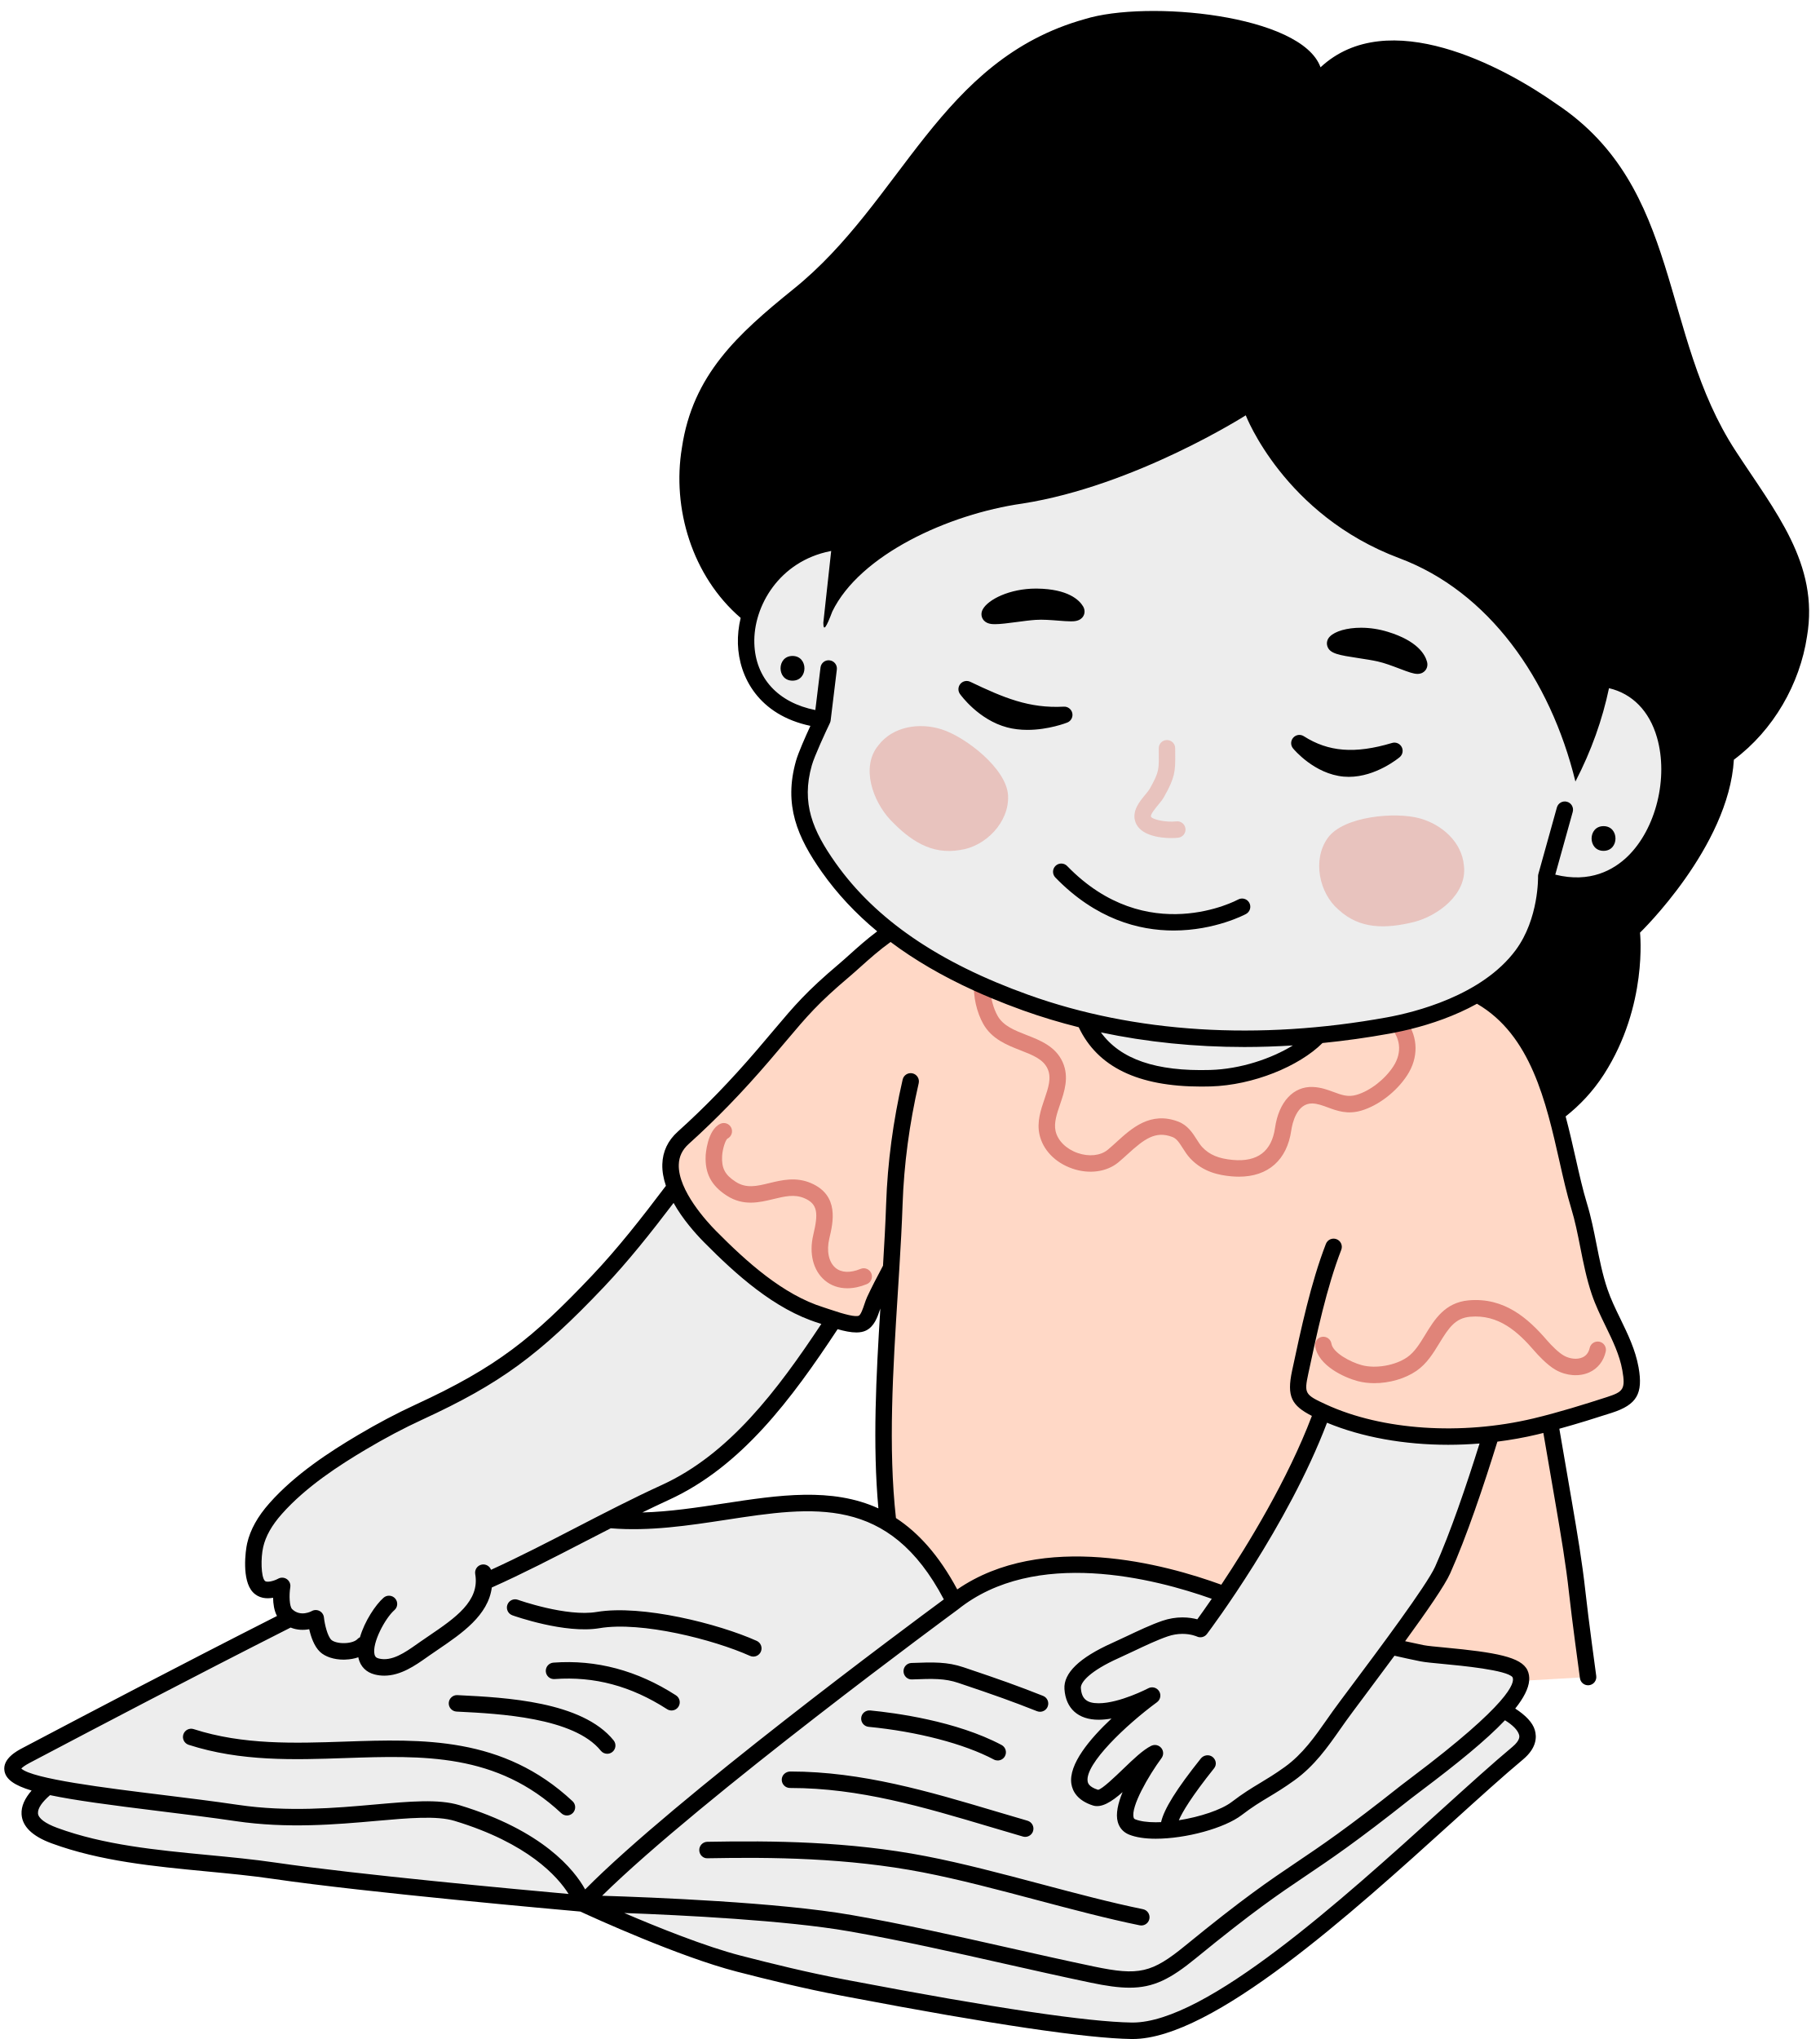
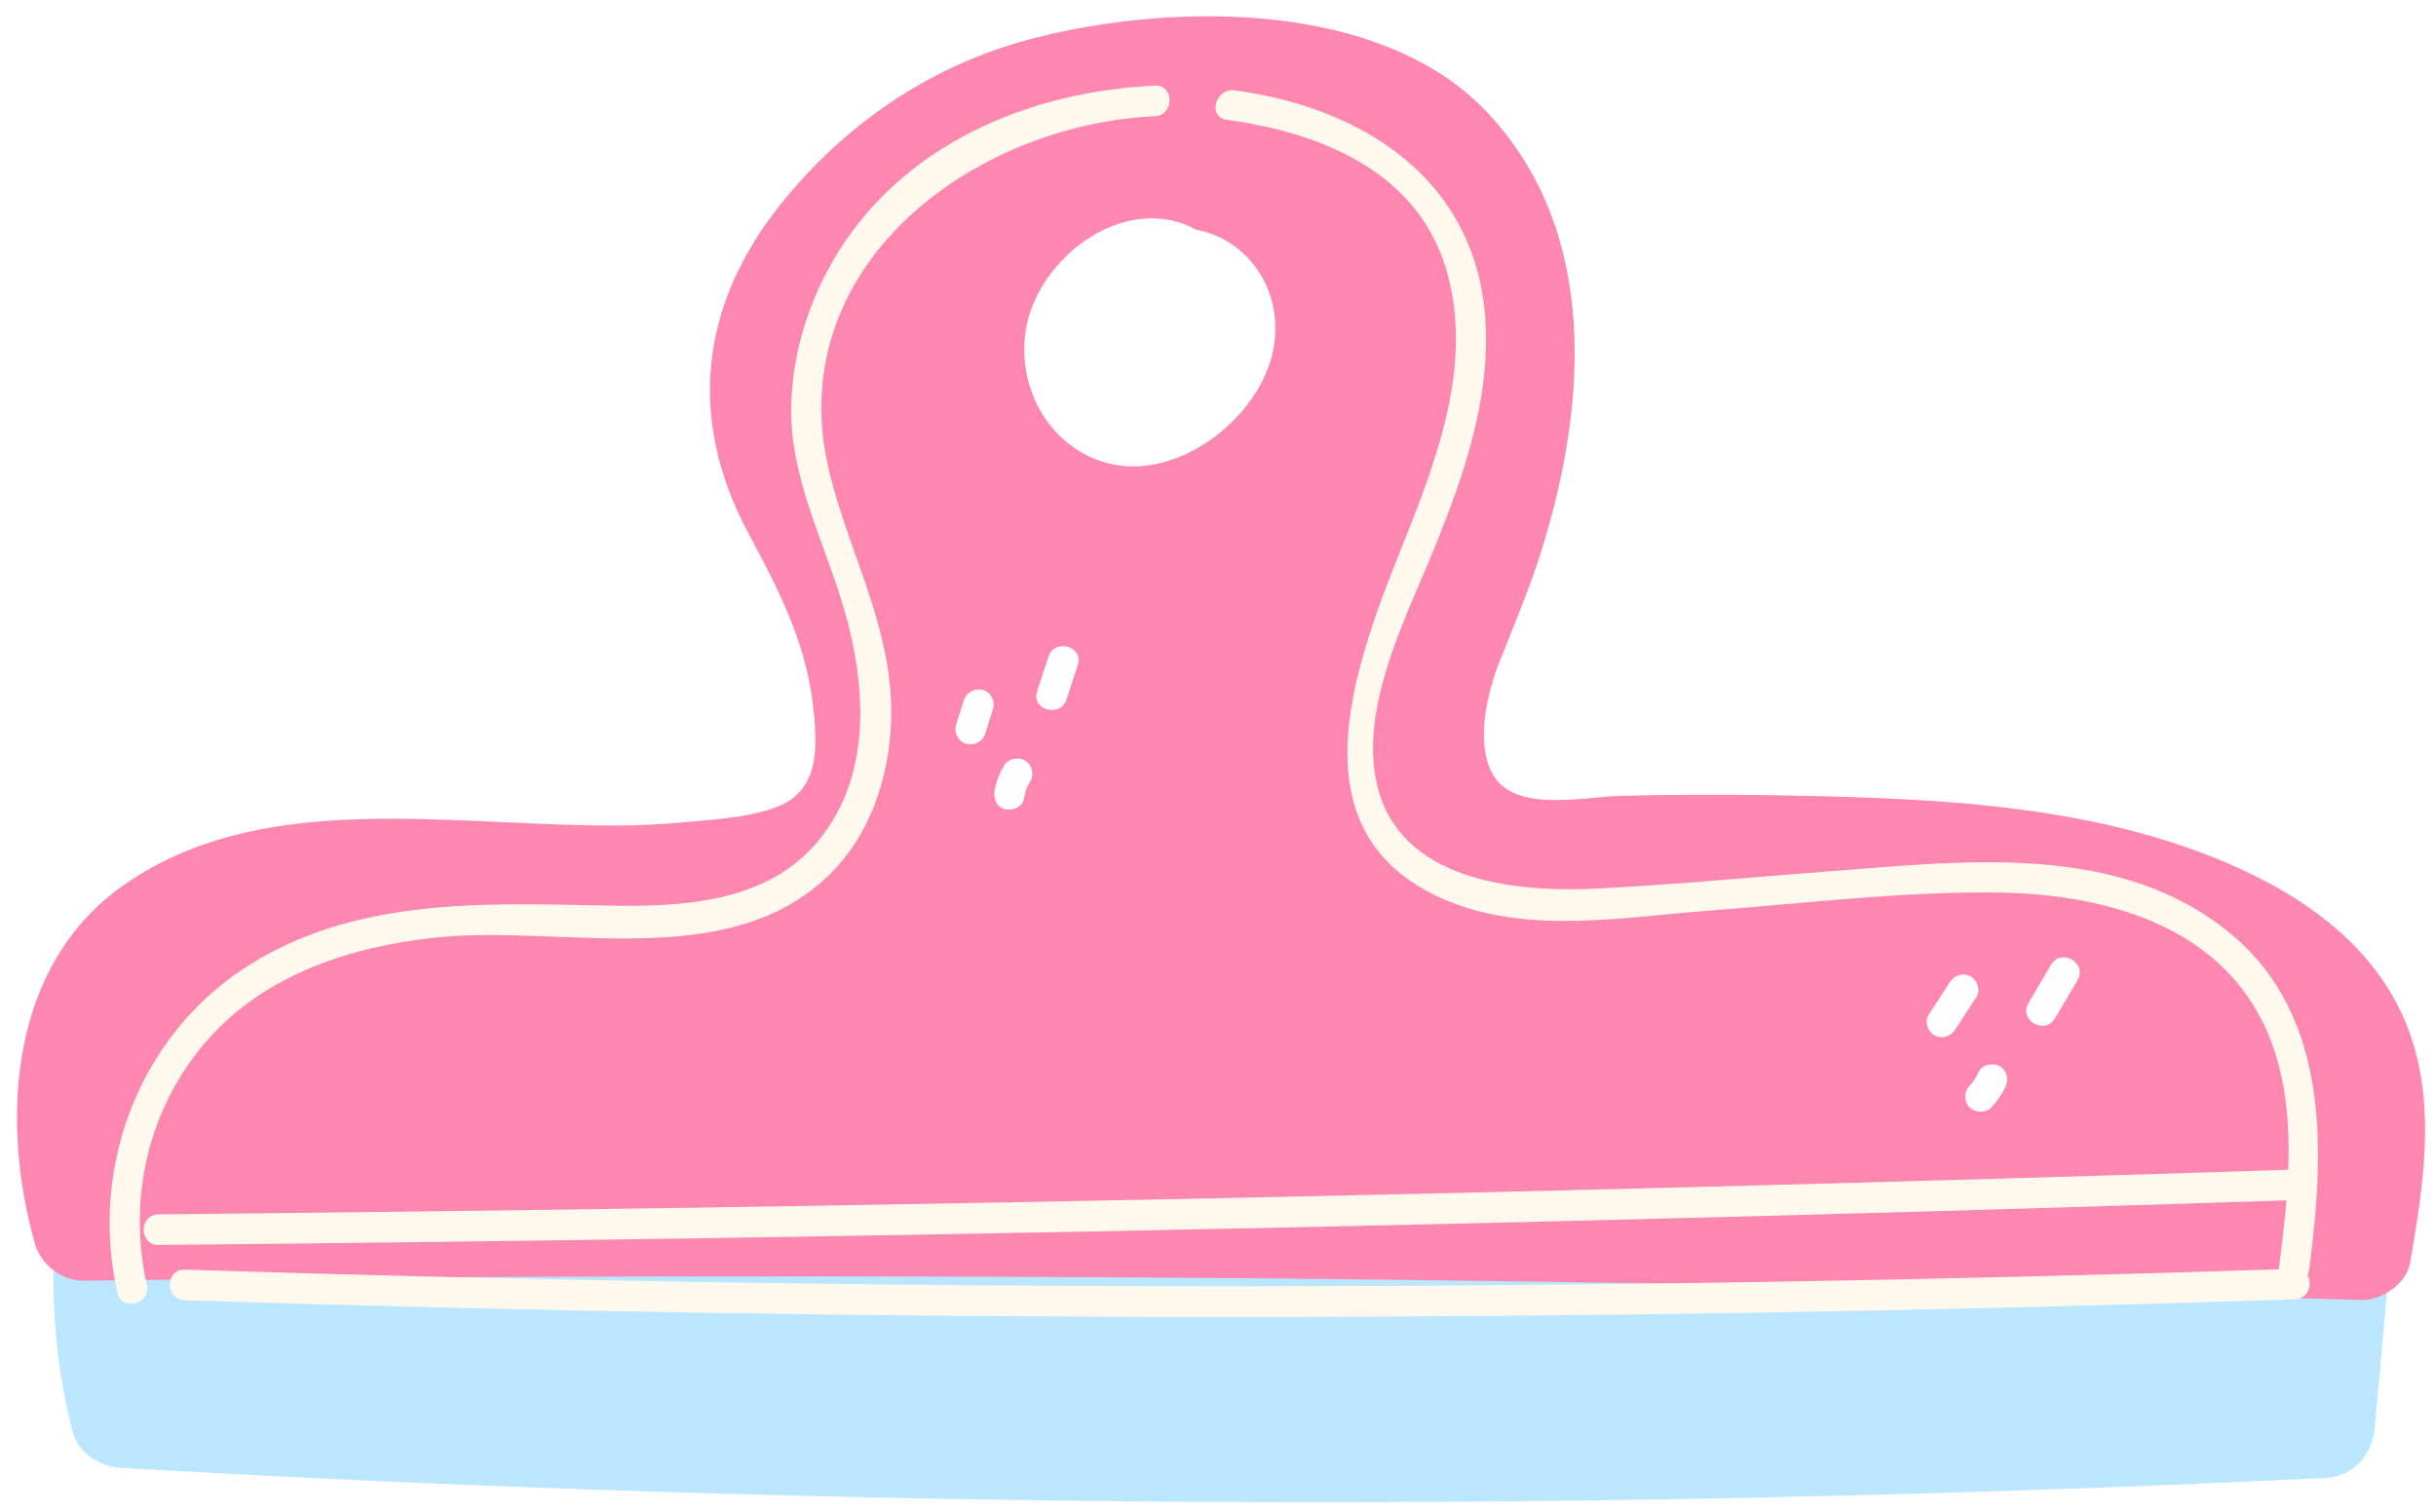
- <svg xmlns="http://www.w3.org/2000/svg" contentScriptType="text/ecmascript" fill="#000000" width="448.7" zoomAndPan="magnify" contentStyleType="text/css" viewBox="151.3 -10.9 448.7 502.7" height="502.7" preserveAspectRatio="xMidYMid meet" version="1">
+ <svg xmlns="http://www.w3.org/2000/svg" contentScriptType="text/ecmascript" fill="#000000" width="819.5" zoomAndPan="magnify" contentStyleType="text/css" viewBox="-5.7 -5.5 819.5 508.7" height="508.7" preserveAspectRatio="xMidYMid meet" version="1">
  <g id="change1_1">
-     <path fill="#ededed" d="M368.166,338.481c0,0,0.852-10.312,1.845-22.491c0.227-2.943,0.468-6.007,0.714-9.031 c-0.185,2.882-0.366,5.806-0.529,8.728c-0.448,7.428-0.832,14.961-0.955,22.41C368.55,338.339,368.166,338.481,368.166,338.481z M555.51,158.819l-0.08-0.029l-4.546-1.645l4.271-14.2c0,0-17.682-96.079-88.718-96.079c-71.03,0-109.863,76.145-109.863,76.145 s-0.856,0.062-2.159,0.297c-0.029,0.021-0.079,0.042-0.108,0.042c-3.907,0.963-7.271,2.777-10.033,5.122 c-0.574,0.547-1.096,1.247-1.563,1.955c-2.681,3.898-4.714,7.481-5.969,9.769c-0.252,0.401-0.486,0.772-0.68,1.08 c-0.105,0.417-0.211,0.833-0.288,1.249c-0.104,0.418-0.183,0.86-0.231,1.279c-0.054,0.26-0.079,0.496-0.107,0.728 c-0.025,0.313-0.079,0.628-0.079,0.941c-0.041,0.525-0.057,1.048-0.06,1.57c-0.19,9.342,5.5,18.354,18.537,20.048 c-0.888,1.878-3.586,7.667-4.284,10.125c-2.896,10.179,0.291,17.512,6.104,25.746c5.34,7.561,12.014,13.733,19.429,18.854 c-32.059,17.462-52.255,57.799-76.343,83.197c-15.185,16.012-24.389,23.144-44.174,32.259c-4.795,2.208-9.521,4.741-14.063,7.438 c-7.517,4.462-15.395,9.733-21.234,16.326c-2.299,2.593-4.258,5.608-5.047,9.023c-0.542,2.353-0.944,8.234,0.91,10.189 c1.895,2.002,5.747-0.153,5.747-0.153s-0.872,5.287,1.027,7.164c0.346,0.342,0.703,0.608,1.063,0.831 c-29.116,14.724-56.702,29.323-65.242,33.806c-6.462,3.394-2.967,5.711,5.393,7.593c-5.264,4.343-7.211,8.919,1.599,12.159 c16.909,6.223,36.71,6.092,54.24,8.667c24.073,3.531,75.896,8.064,75.982,8.072l0,0h0.002c0.002,0.001,23.551,10.97,38.591,14.845 c8.457,2.179,17.036,4.267,25.62,5.882c7.659,1.443,53.56,10.407,71.204,10.659c24.016,0.343,72.394-49.376,95.2-68.434 c4.446-3.714,2.563-7.271-3.606-10.602c3.244-3.618,5.163-6.887,4.184-8.981c-1.757-3.759-20.116-4.252-24.146-5.055 c-2.53-0.506-5.084-1.078-7.646-1.679c5.666-7.719,11.303-15.682,12.72-18.847C515.867,356.509,525.553,320,525.553,320 l-43.635-1.808c-1.88,21.828-19.246,50.16-28.64,64.072c-0.004-0.001-0.007-0.003-0.011-0.004 c-13.955-5.299-46.134-14.642-66.985,2.034v-1.014c-20.34-39.819-52.575-16.565-84.733-19.482c4.579-2.332,9.18-4.621,13.816-6.741 c23.805-10.881,37.727-37.432,53.086-60.121l9.706-50.026c0.405-1.412,0.815-2.796,1.232-4.119 c-0.359,1.021-0.699,2.035-1.022,3.038l3.795-19.561c7.044,4.045,14.543,7.319,22.092,10.023c2.059,0.737,4.137,1.412,6.224,2.052 c2.761,0.989,5.568,1.864,8.417,2.619c2.265,5.057,5.936,8.537,10.739,10.764c0.054,0.024,0.108,0.048,0.163,0.072 c0.396,0.181,0.8,0.353,1.211,0.517c0.121,0.048,0.243,0.096,0.365,0.144c0.363,0.139,0.733,0.271,1.108,0.397 c0.135,0.045,0.269,0.093,0.405,0.138c0.472,0.151,0.951,0.296,1.44,0.43c0.142,0.039,0.288,0.072,0.431,0.109 c0.373,0.097,0.749,0.19,1.133,0.277c0.251,0.057,0.507,0.107,0.762,0.16c0.267,0.055,0.535,0.107,0.807,0.157 c0.289,0.054,0.581,0.104,0.875,0.152c0.233,0.038,0.469,0.072,0.705,0.107c0.329,0.048,0.658,0.097,0.993,0.138 c0.125,0.016,0.253,0.028,0.379,0.043c0.891,0.104,1.8,0.189,2.729,0.251c0.011,0.001,0.021,0.001,0.03,0.002 c0.474,0.031,0.954,0.055,1.438,0.075c0.085,0.003,0.169,0.008,0.254,0.011c0.505,0.02,1.015,0.033,1.53,0.041 c0.011,0,0.022,0,0.034,0c1.099,0.018,2.214,0.016,3.358-0.017c10.761-0.323,21.77-5.226,26.737-10.63 c5.765-0.554,11.496-1.353,17.159-2.384c11.739-2.137,25.613-7.347,33.033-17.391c6.217-8.412,5.896-19.339,5.895-19.388 l0.922,0.548C562.49,215.126,573.386,170.982,555.51,158.819z" />
+     <path fill="#bae6ff" d="M725,494.1c-13.4,0.5-26.8,1.1-40.2,1.5 M684.8,495.6c-216.5,7.6-433.3,5.2-649.7-7.2 c-7.4-0.4-14.6-5-16.5-12.6c-4.7-18.8-6.8-37.7-6.2-57.1c0.1-3.8,1.2-6.9,3-9.3c2.6-4.5,7.3-7.8,14.2-7.8 c31.1,0.2,62.2,0.3,93.4,0.5c134.5,0.7,269.1,1.4,403.6,2.1c84.8,0.4,169.5,0.9,254.3,1.3c8.4,0.1,17.8,7.9,17,17.2 c-1.6,17.3-3.1,34.7-4.7,52c-0.9,9.6-7.2,16.7-17.1,17.1c-17,0.8-34.1,1.6-51.1,2.3" />
  </g>
  <g id="change2_1">
-     <path fill="#ffd8c6" d="M550.41,334.62c-0.65,0.3-1.391,0.58-2.25,0.86c-1.311,0.42-2.63,0.84-3.97,1.26 c-0.5,0.16-1.011,0.319-1.521,0.47c-0.8,0.25-1.61,0.5-2.42,0.74c-0.68,0.21-1.36,0.41-2.04,0.6c-0.69,0.2-1.38,0.4-2.07,0.59 c-0.71,0.2-1.42,0.4-2.13,0.591c-0.06,0.02-0.12,0.029-0.18,0.05l9.09,62.779c0,0-6.939,0.391-16.57,0.95 c0.091-0.649,0.021-1.24-0.22-1.76c-1.75-3.75-20.11-4.25-24.14-5.05c-2.54-0.51-5.09-1.07-7.66-1.681 c5.67-7.71,11.31-15.68,12.729-18.85c4.16-9.29,8.521-22.33,11.95-33.51c-13.99,1.58-29.279,0.189-41.51-5.43 c-0.05-0.021-0.09-0.04-0.13-0.07c-6.25,17.3-17.271,35-24.09,45.1h-0.011c-13.96-5.3-46.14-14.64-66.989,2.03v-1.01 c-4.63-9.061-9.87-14.851-15.58-18.431c-0.8-14.59-0.24-45.77,0.66-64.399l-0.311,1.25c-1.53,2.85-2.97,5.64-4.08,8.02 c-0.779,1.69-1.229,4.7-2.989,5.58c-2.171,1.09-8.07-1.29-10.171-1.939c-10.449-3.23-19.689-11.58-27.409-19.38 c-4.32-4.37-15.021-16.801-6.62-24.36c7.1-6.4,13.27-12.83,19.7-20.31c8.279-9.64,10.25-12.75,19.979-20.98 c3.07-2.59,6.771-6.32,11.51-9.51c9.94,7.73,21.561,13.27,33.28,17.47c5.31,1.9,10.73,3.48,16.22,4.75l4.5,10.16l-1.71-3.88 c5.82,5.86,15.061,7.93,26.53,7.61c10.75-0.33,21.76-5.22,26.729-10.62c5.761-0.56,11.49-1.36,17.16-2.39 c7.12-1.3,15.03-3.73,21.801-7.68c0.289,0.15,0.579,0.31,0.859,0.47c0.101,0.06,0.2,0.12,0.3,0.18c0.45,0.27,0.9,0.54,1.341,0.83 c0.789,0.41,1.59,0.82,2.369,1.25c-0.029,0-0.109,0.13-0.199,0.32c0.029,0.03,0.06,0.05,0.1,0.08c0.39,0.31,0.77,0.63,1.14,0.96 c0.07,0.06,0.141,0.13,0.21,0.19c0.381,0.35,0.761,0.7,1.131,1.07c0.01,0.01,0.029,0.03,0.05,0.04 c9.819,9.8,12.77,25.38,15.689,38.11c0.011,0.02,0.021,0.05,0.021,0.08c0.12,0.51,0.229,1.01,0.35,1.51 c0.05,0.22,0.11,0.43,0.16,0.65c0.08,0.329,0.15,0.659,0.23,0.979c0.06,0.26,0.13,0.51,0.189,0.75c0.07,0.3,0.15,0.59,0.22,0.88 c0.07,0.25,0.13,0.5,0.19,0.74c0.08,0.3,0.16,0.6,0.24,0.89c0.06,0.23,0.13,0.45,0.189,0.67c0.12,0.42,0.24,0.83,0.36,1.24 c0.02,0.08,0.05,0.16,0.07,0.24c0.25,0.83,0.479,1.67,0.699,2.51c0.011,0.03,0.021,0.07,0.03,0.101c0.021,0.06,0.03,0.13,0.04,0.189 c1.54,6.07,2.26,12.35,4.29,18.37c0.42,1.25,0.92,2.47,1.46,3.68c0.96,2.16,2.04,4.271,3.04,6.41c1.35,2.87,2.55,5.78,3.11,8.93 C554.191,331.219,553.56,333.15,550.41,334.62z" />
+     <path fill="#fd87b1" d="M805.2,342.8c-8.6-25-29-42-52.1-53.5c-51-25.3-112-26.4-167.8-27.3c-15.4-0.2-30.8-0.1-46.2,0.3 c-12.6,0.4-35.6,5.8-42.8-7.6c-5.7-10.6-1.6-27.5,2.6-37.9c4.9-12.4,10.2-24.8,14.2-37.8c15.1-48.7,19.2-106.6-18.4-146.6 C459.1-5.5,389.1-4.7,342.3,7.3c-34.5,8.8-63.9,28.8-86,56.7c-26.5,33.6-30.6,71.5-10.6,109.2c10.1,19,19.6,36.8,22.1,58.6 c1.3,11.4,2.6,26.1-8.8,32.6c-8.7,5-24.2,5.8-33.8,6.7C165,277.3,89,254.8,35.8,292.4C-2.5,319.3-5.7,371.2,6,412.8 c2,7.2,9,12.7,16.5,12.6c134.6-1.7,269.2-1.9,403.9-0.7c120.7,1.2,241.5,3.6,362.2,7.2c6.9,0.2,15.3-5.4,16.5-12.6 C809.4,394.3,813.8,367.5,805.2,342.8z M422.7,111.9c-4.4,23.2-32.4,45-56.3,38.3c-21-5.9-31.9-29.1-25.9-49.5 c6-20,28.7-37.6,50-31.5c2.2,0.6,4.2,1.5,6.2,2.6C413.7,74.8,426.4,91.9,422.7,111.9z" />
  </g>
  <g id="change3_1">
-     <path fill="#e08479" d="M366.167,303.036c0.429,1.034-0.063,2.222-1.098,2.652c-1.663,0.686-3.291,1.026-4.815,1.026 c-2.123,0.002-4.048-0.66-5.578-1.964c-2.856-2.433-3.909-6.627-2.818-11.216c1.225-5.177,1.193-7.573-2.188-9.018 c-2.454-1.055-4.865-0.466-7.654,0.208c-3.467,0.836-7.394,1.79-11.495-0.849c-3.82-2.454-5.426-5.513-5.203-9.918 c0.002-0.063,0.353-6.291,3.621-7.796c1.018-0.47,2.223-0.028,2.692,0.991c0.466,1.007,0.035,2.198-0.96,2.678 c-0.495,0.395-1.209,2.544-1.3,4.327c-0.149,2.97,0.726,4.619,3.344,6.302c2.639,1.701,5.16,1.089,8.346,0.315 c3.049-0.739,6.508-1.572,10.203,0.004c7.068,3.023,5.486,9.701,4.541,13.692c-0.72,3.03-0.145,5.786,1.503,7.188 c1.449,1.235,3.649,1.334,6.206,0.277C364.548,301.504,365.736,301.999,366.167,303.036z M545.733,319.893 c-1.09-0.236-2.179,0.448-2.422,1.544c-0.248,1.12-0.845,1.901-1.774,2.317c-1.276,0.573-3.066,0.406-4.567-0.428 c-1.309-0.729-3.07-2.492-4.179-3.78c-4.591-5.329-10.473-10.653-19.357-9.851c-5.832,0.537-8.398,4.746-10.666,8.463 c-1.349,2.208-2.621,4.293-4.463,5.566c-2.939,2.027-7.749,2.866-11.184,1.946c-2.839-0.76-7.139-3.083-7.487-5.295 c-0.175-1.11-1.215-1.857-2.321-1.69c-1.106,0.176-1.863,1.215-1.689,2.321c0.754,4.783,7.16,7.707,10.445,8.587 c1.302,0.349,2.71,0.516,4.15,0.516c3.674,0,7.557-1.087,10.394-3.045c2.552-1.763,4.113-4.321,5.622-6.796 c2.337-3.833,3.954-6.2,7.572-6.531c7.039-0.641,11.799,3.682,15.908,8.452c0.674,0.783,3.049,3.438,5.278,4.681 c2.623,1.461,5.765,1.681,8.209,0.585c2.102-0.943,3.549-2.771,4.074-5.145C547.517,321.218,546.827,320.135,545.733,319.893z M486.984,262.916c4.252-1.255,8.698-4.675,11.322-8.71c2.842-4.368,2.687-9.31-0.067-13.256c-1.519,0.369-3.021,0.686-4.49,0.954 c2.921,2.832,3.417,6.611,1.156,10.089c-2.096,3.222-5.738,6.048-9.069,7.029c-2.104,0.625-3.685,0.04-5.683-0.701 c-1.455-0.535-3.103-1.15-5.037-1.229c-4.859-0.246-8.475,3.663-9.395,10.086c-0.834,5.79-4.329,8.44-10.394,7.896 c-3.506-0.319-5.76-1.261-7.54-3.144c-0.498-0.525-0.934-1.218-1.399-1.945c-0.985-1.552-2.213-3.482-4.56-4.372 c-6.813-2.573-11.45,1.635-15.173,5.024c-0.731,0.664-1.451,1.322-2.183,1.925c-1.777,1.467-4.62,1.774-7.418,0.805 c-2.85-0.99-4.943-3.08-5.459-5.455c-0.434-1.994,0.315-4.2,1.114-6.537c1.074-3.145,2.288-6.708,0.652-10.39 c-1.736-3.907-5.553-5.4-8.919-6.712c-2.957-1.156-5.752-2.25-7.146-4.744c-0.998-1.784-1.706-4.294-1.784-6.661 c-1.342-0.57-2.676-1.16-4-1.774c-0.314,3.659,0.696,7.653,2.241,10.417c2.105,3.767,5.882,5.242,9.216,6.544 c3.016,1.177,5.624,2.196,6.683,4.581c0.991,2.227,0.168,4.637-0.783,7.428c-0.899,2.633-1.917,5.614-1.241,8.71 c0.827,3.807,3.852,6.956,8.098,8.427c4.12,1.428,8.465,0.851,11.329-1.508c0.781-0.643,1.555-1.347,2.333-2.056 c4.055-3.688,6.815-5.813,11.002-4.229c1.031,0.387,1.649,1.296,2.571,2.749c0.545,0.862,1.11,1.751,1.875,2.56 c3.182,3.37,7.081,4.119,10.12,4.398c0.639,0.056,1.261,0.087,1.865,0.087c7.191-0.002,11.86-4.097,12.913-11.451 c0.228-1.588,1.308-6.69,5.207-6.604c1.293,0.054,2.508,0.504,3.798,0.981C481.009,262.969,483.581,263.917,486.984,262.916z" />
-   </g>
-   <g id="change3_2">
-     <path fill="#e08479" opacity="0.4" d="M443.636,193.376c0.131,1.114-0.664,2.123-1.776,2.256c-0.43,0.054-1.022,0.091-1.71,0.091 c-2.987,0-7.761-0.704-8.877-4.008c-0.895-2.662,1.043-4.997,2.454-6.702c0.432-0.517,0.874-1.053,1.074-1.407 c2.294-4.052,2.285-4.803,2.252-8.413l-0.01-1.614c0-1.122,0.908-2.03,2.029-2.03c1.12,0,2.03,0.908,2.03,2.03l0.01,1.576 c0.04,4.137-0.077,5.675-2.777,10.445c-0.378,0.67-0.913,1.316-1.482,2.002c-0.569,0.688-1.905,2.3-1.73,2.815 c0.241,0.714,3.705,1.491,6.258,1.184C442.489,191.468,443.503,192.264,443.636,193.376z M512.307,202.584 c-0.47-5.87-5.436-10.237-10.95-11.741c-5.946-1.624-18.742-0.547-22.624,4.841c-3.885,5.388-2.107,13.64,2.646,17.69 c5.326,4.924,11.805,4.702,18.588,3.041C505.903,214.91,513.122,209.518,512.307,202.584z M383.459,168.899 c-5.455-1.714-11.993-0.721-15.557,3.965c-4.435,5.394-1.271,13.833,2.911,18.309c4.806,5.061,10.144,8.748,17.284,7.481 c6.188-0.84,12.14-6.819,11.787-13.456C399.526,178.563,389.345,170.744,383.459,168.899z" />
+     <path fill="#fff9ed" d="M43.7,426.8c1.5,6.5-8.5,9.2-9.9,2.7c-9.3-41,6.4-84.7,41.6-108.5c36.3-24.5,80.8-22.7,122.6-21.8 c25.6,0.5,54.7-0.7,72.1-22.4c18-22.5,15.5-53.2,7.6-79.2c-6.8-22.5-18-43.4-17.2-67.4c0.6-19.3,7.2-38.3,18-54.3 c23.4-34.5,63.9-50.7,104.3-52.6c6.6-0.3,6.6,10,0,10.3C321,36.5,256.6,84.7,273.3,153.3c6.5,26.8,20.2,50.6,20.8,78.9 c0.4,20.7-6,42.4-21.2,57c-34,32.7-89.4,16.4-131.4,20.7c-28.5,2.9-57.6,12.2-77.1,34.2C44.3,366.6,37.1,397.7,43.7,426.8z M771.1,421.9c5.2-39.4,7.4-85-26.1-113c-37.4-31.2-89.5-24.7-134.4-21.3c-26.5,2-53,4.6-79.5,5.9c-27,1.3-65.9-2.5-73.5-34.8 c-6.4-26.9,10.7-58.1,20.3-82.4c8.4-21,15.8-42.5,16.3-65.4c1.2-51.6-36.8-79.5-84.5-86c-6.5-0.9-9.3,9-2.7,9.9 c32.8,4.5,66,18.2,74.7,53.5c7.7,31.1-4.7,62.5-16.1,91c-16.4,41-37.2,97.4,16.9,118.8c27.1,10.7,58.7,4.9,86.8,2.8 c31.5-2.4,63.3-6.3,94.9-6.1c32.6,0.1,69.8,8.2,88.2,38c10.2,16.5,12.4,35.9,11.7,55.3c-238.8,7.7-477.6,12.7-716.5,15 c-6.6,0.1-6.6,10.3,0,10.3c238.7-2.3,477.3-7.2,715.9-15c-0.7,7.9-1.6,15.7-2.6,23.2c-234.8,7.6-469.7,7.6-704.5,0.1 c-6.6-0.2-6.6,10.1,0,10.3c236.6,7.6,473.3,7.5,709.9-0.3c4.5-0.1,6-5,4.3-8C770.8,423.2,771,422.6,771.1,421.9z" />
  </g>
  <g id="change4_1">
-     <path fill="inherit" d="M292.495,433.178c0.818,0.765,0.862,2.049,0.097,2.868c-0.398,0.428-0.939,0.646-1.482,0.646 c-0.498,0-0.993-0.181-1.386-0.55c-15.914-14.875-34.046-14.255-53.249-13.606c-12.689,0.438-25.806,0.878-38.655-3.267 c-1.064-0.345-1.651-1.489-1.308-2.558c0.343-1.064,1.489-1.657,2.555-1.308c12.177,3.931,24.932,3.492,37.271,3.076 C255.521,417.827,275.352,417.155,292.495,433.178z M433.154,459.797c-7.865-1.607-16.245-3.83-25.117-6.183 c-9.5-2.521-19.32-5.127-28.393-6.883c-18.951-3.671-37.893-3.852-53.915-3.549c-1.122,0.022-2.013,0.948-1.992,2.068 c0.021,1.119,0.939,2.071,2.067,1.992c15.816-0.304,34.488-0.121,53.068,3.475c8.938,1.73,18.691,4.319,28.121,6.819 c8.536,2.264,17.365,4.604,25.346,6.234c0.139,0.027,0.273,0.041,0.408,0.041c0.943,0,1.79-0.66,1.988-1.621 C434.959,461.093,434.252,460.02,433.154,459.797z M264.557,407.044l-0.466-0.024c-1.087-0.065-2.074,0.805-2.129,1.927 c-0.058,1.118,0.805,2.071,1.923,2.129l0.47,0.024c9.957,0.497,28.487,1.427,35.103,9.624c0.402,0.497,0.989,0.755,1.582,0.755 c0.447,0,0.897-0.146,1.274-0.45c0.87-0.703,1.009-1.981,0.303-2.854C294.86,408.561,275.889,407.612,264.557,407.044z M317.995,407.073c-9.501-6.123-19.658-8.849-30.224-8.062c-1.116,0.081-1.957,1.054-1.876,2.172 c0.084,1.116,1.031,1.965,2.173,1.876c9.797-0.712,18.861,1.71,27.73,7.425c0.341,0.217,0.722,0.323,1.099,0.323 c0.668,0,1.322-0.331,1.704-0.928C319.209,408.936,318.937,407.681,317.995,407.073z M346.109,429.913c0.004,0,0.004,0,0.004,0 c0.036,0,0.069,0,0.109,0c17.02,0,32.718,4.671,49.331,9.614c2.662,0.793,5.325,1.584,8.001,2.359 c0.187,0.054,0.377,0.079,0.563,0.079c0.881,0,1.691-0.577,1.949-1.465c0.312-1.078-0.308-2.202-1.386-2.516 c-2.666-0.771-5.318-1.558-7.969-2.349c-16.164-4.812-32.879-9.783-50.493-9.783c-1.178,0-2.14,0.876-2.14,2.032 C344.078,429.006,344.989,429.913,346.109,429.913z M365.497,414.836c12.025,1.166,23.57,4.179,30.885,8.061 c0.305,0.162,0.628,0.235,0.949,0.235c0.729,0,1.432-0.391,1.794-1.076c0.525-0.991,0.148-2.221-0.842-2.745 c-11.183-5.936-26.381-7.934-32.397-8.513c-1.114-0.089-2.107,0.708-2.214,1.822C363.565,413.735,364.381,414.728,365.497,414.836z M337.896,393.641c-9.354-4.199-28.27-9-39.441-7.127c-7.436,1.255-19.322-2.953-19.442-2.997c-1.061-0.387-2.217,0.173-2.594,1.227 c-0.378,1.053,0.171,2.215,1.226,2.594c0.525,0.186,12.998,4.608,21.484,3.179c10.381-1.758,28.222,2.839,37.106,6.821 c0.27,0.123,0.551,0.181,0.831,0.181c0.774,0,1.517-0.448,1.854-1.197C339.377,395.299,338.921,394.098,337.896,393.641z M376.216,403.15c5.205-0.206,8.078-0.264,11.396,0.853c9.245,3.104,13.235,4.539,19.414,6.979c0.246,0.095,0.498,0.139,0.746,0.139 c0.809,0,1.573-0.483,1.887-1.282c0.412-1.043-0.099-2.223-1.144-2.633c-6.257-2.47-10.288-3.921-19.611-7.053 c-3.99-1.338-7.318-1.277-12.852-1.059c-1.121,0.043-1.992,0.989-1.946,2.109C374.151,402.323,375.104,403.225,376.216,403.15z M596.908,146.003c-1.765,11.72-8.263,23.104-18.036,30.401c-1.277,21.535-23.146,42.633-23.146,42.633s1.984,17.972-8.869,34.897 c-2.787,4.345-6.096,7.746-9.474,10.411c0.925,3.471,1.707,6.92,2.45,10.208c0.92,4.066,1.786,7.906,2.802,11.225 c1.021,3.338,1.698,6.759,2.356,10.073c0.728,3.67,1.477,7.462,2.688,11.04c0.842,2.495,1.992,4.862,3.213,7.368 c1.817,3.742,3.703,7.614,4.475,11.939c1.157,6.502-0.437,9.228-6.574,11.212c-3.96,1.281-8.42,2.684-12.962,3.935 c0.63,3.644,2.065,11.953,2.999,17.421l0.185,1.086c1.209,7.067,2.456,14.376,3.237,21.53c0.731,6.741,2.658,20.763,2.678,20.903 c0.152,1.112-0.622,2.135-1.732,2.287c-0.095,0.015-0.188,0.021-0.281,0.021c-0.997,0-1.867-0.735-2.006-1.751 c-0.001-0.008-0.01-0.067-0.023-0.165c-0.219-1.585-1.973-14.448-2.671-20.854c-0.766-7.033-2.004-14.278-3.201-21.285l-0.187-1.087 c-0.906-5.3-2.282-13.271-2.938-17.07c-0.503,0.125-1.006,0.253-1.508,0.373c-3.229,0.77-6.521,1.353-9.83,1.772 c-3.403,10.978-7.621,23.502-11.641,32.479c-1.315,2.938-5.662,9.235-11.112,16.721c1.543,0.342,3.079,0.678,4.581,0.978 c0.93,0.186,2.899,0.372,5.188,0.586c12.605,1.186,18.873,2.327,20.401,5.599c0.361,0.772,0.497,1.608,0.426,2.507 c-0.16,2.007-1.362,4.325-3.438,6.937c2.581,1.676,4.266,3.432,4.82,5.266c0.535,1.768,0.464,4.47-2.922,7.301 c-4.798,4.006-10.629,9.283-17.383,15.398c-24.943,22.58-59.106,53.506-78.87,53.506l-0.279-0.002 c-11.042-0.158-34.434-3.625-69.524-10.31l-2.027-0.383c-9.187-1.732-18.172-3.961-25.75-5.911 c-14.267-3.675-35.608-13.428-38.617-14.819c-4.629-0.409-52.912-4.704-75.744-8.055c-5.313-0.781-10.734-1.3-16.475-1.85 c-12.875-1.232-26.19-2.508-38.171-6.918c-4.732-1.74-7.222-4.151-7.4-7.162c-0.117-1.985,0.814-3.934,2.476-5.845 c-4.263-1.282-6.315-2.763-6.686-4.798c-0.559-3.065,3.158-5.016,4.377-5.656l3.929-2.067c11.208-5.898,34.334-18.068,58.893-30.519 c-0.714-1.34-0.938-3.023-0.963-4.495c-1.618,0.292-3.537,0.157-4.983-1.371c-2.793-2.948-1.826-10.247-1.414-12.041 c0.779-3.372,2.581-6.617,5.507-9.915c6.345-7.164,14.941-12.703,21.718-16.725c4.843-2.877,9.638-5.412,14.249-7.537 c20.17-9.289,28.944-16.411,43.552-31.813c6.253-6.59,12.185-14.13,18.241-22.155c-0.591-1.758-0.934-3.55-0.883-5.323 c0.092-3.14,1.366-5.84,3.795-8.022c6.743-6.075,12.946-12.473,19.521-20.126c1.562-1.82,2.898-3.406,4.104-4.837 c5.213-6.181,8.086-9.586,16.11-16.37c0.838-0.711,1.727-1.506,2.672-2.355c1.945-1.747,4.188-3.76,6.785-5.706 c-5.33-4.418-9.862-9.265-13.618-14.583c-6.082-8.613-9.497-16.582-6.399-27.473c0.575-2.023,2.349-6.009,3.547-8.605 c-12.742-2.695-17.625-12.024-17.879-20.211c-0.064-2.082,0.166-4.246,0.68-6.405c-11.992-10.303-16.97-27.05-14.49-41.939 c2.646-17.968,13.741-28.006,27.48-39.107c26.954-21.667,35.938-56.545,71.871-66.588c15.327-4.753,53.431-1.144,58.135,11.884 l-0.001,0c0.001,0,0.001,0,0.002,0l-0.001-0.001c16.634-15.46,45.102-0.202,58.205,9.065c31.063,20.669,25.258,56.617,44.184,85.559 C588.957,115.119,599.955,128.097,596.908,146.003z M219.895,378.314c0.68-0.377,1.519-0.329,2.153,0.118 c0.634,0.448,0.959,1.218,0.836,1.982c-0.327,2.015-0.204,4.752,0.45,5.396c2.06,2.031,4.797,0.517,4.823,0.501 c0.595-0.341,1.324-0.354,1.933-0.04c0.609,0.312,1.019,0.912,1.092,1.597c0.176,1.698,0.88,4.626,1.826,5.526 c0.45,0.426,1.693,0.864,3.328,0.805c1.556-0.05,2.663-0.52,3.071-0.962c0.159-0.17,0.347-0.314,0.553-0.422l0.104-0.054 c1.148-3.975,3.876-8.055,5.825-9.755c0.847-0.735,2.127-0.646,2.863,0.196c0.737,0.845,0.65,2.127-0.194,2.864 c-2.284,1.992-5.568,8.142-4.9,10.923c0.117,0.485,0.333,0.822,1.049,1.003c3.225,0.809,6.526-1.515,9.436-3.568l0.739-0.517 c0.718-0.502,1.453-1.001,2.188-1.501c6.472-4.402,12.59-8.563,11.42-15.225c-0.194-1.104,0.543-2.156,1.647-2.351 c0.982-0.169,1.917,0.394,2.25,1.293c7.028-3.205,14.078-6.846,20.921-10.382c6.914-3.572,14.064-7.268,21.217-10.538 c16.583-7.579,28.423-23.265,39.318-39.699c-0.238-0.08-0.457-0.152-0.64-0.21c-10.879-3.366-20.386-11.943-28.25-19.891 c-2.241-2.268-5.332-5.768-7.549-9.733c-5.668,7.46-11.268,14.488-17.19,20.733c-15.959,16.825-25.59,23.854-44.798,32.704 c-4.484,2.065-9.15,4.533-13.875,7.338c-6.523,3.874-14.776,9.183-20.75,15.928c-2.466,2.781-3.967,5.441-4.587,8.134 c-0.628,2.72-0.542,7.34,0.404,8.336C217.096,379.358,218.878,378.875,219.895,378.314z M368.393,311.7 c-0.034,0.102-0.067,0.197-0.103,0.302c-0.612,1.823-1.379,4.1-3.399,5.114c-0.691,0.345-1.507,0.491-2.42,0.491 c-1.358,0.001-2.934-0.326-4.617-0.807c-11.385,17.259-23.747,33.916-41.641,42.095c-2.171,0.993-4.344,2.035-6.515,3.095 c6.736-0.188,13.474-1.211,20.109-2.225c13.522-2.062,26.588-4.046,38.106,1.216C366.47,345.263,367.356,328.307,368.393,311.7z M291.519,456.045c-2.718-4.316-10.019-12.528-28.122-18.02c-4.357-1.32-11.309-0.708-19.357,0.008 c-9.741,0.866-21.867,1.938-34.593,0.056c-6.074-0.896-12.624-1.705-18.959-2.486c-12.092-1.489-20.816-2.655-26.848-3.924 c-1.856,1.616-3.05,3.171-2.974,4.475c0.073,1.218,1.758,2.492,4.748,3.593c11.492,4.228,24.539,5.479,37.161,6.688 c5.537,0.529,11.263,1.079,16.675,1.874C239.346,451.255,279.348,454.948,291.519,456.045z M295.596,454.921 c22.179-22.412,79.747-65.084,88.455-71.504c-13.553-25.739-32.138-22.916-53.633-19.629c-9.358,1.428-18.909,2.882-28.507,2.098 c-2.263,1.155-4.517,2.313-6.74,3.462c-7.402,3.826-15.046,7.77-22.593,11.137c-0.888,6.865-7.374,11.304-13.226,15.282 c-0.724,0.493-1.443,0.98-2.152,1.475l-0.718,0.505c-2.75,1.936-6.352,4.475-10.423,4.475c-0.765,0-1.548-0.089-2.345-0.289 c-2.091-0.525-3.515-1.943-4.004-3.993c-0.02-0.082-0.025-0.17-0.042-0.254c-0.955,0.335-2.039,0.532-3.2,0.571 c-0.139,0.012-0.273,0.016-0.41,0.016c-2.4,0-4.567-0.709-5.85-1.925c-1.451-1.379-2.24-3.738-2.656-5.578 c-1.374,0.26-2.997,0.237-4.583-0.41c-25.093,12.701-48.942,25.252-60.374,31.269l-3.931,2.068c-1.279,0.67-1.859,1.157-2.113,1.423 c2.716,2.554,20.979,4.803,34.427,6.458c6.359,0.785,12.937,1.594,19.058,2.5c12.25,1.812,24.111,0.764,33.64-0.085 c8.819-0.781,15.785-1.399,20.894,0.15C285.206,440.396,292.92,450.092,295.596,454.921z M522.428,413.217 c-4.681,4.934-11.85,10.743-20.609,17.335c-1.146,0.86-2.052,1.542-2.614,1.988c-13.351,10.59-19.773,14.915-25.984,19.096 c-6.603,4.446-12.837,8.648-27.017,20.241c-6.292,5.154-10.441,7.273-16.36,7.273c-2.71,0-5.792-0.444-9.622-1.247 c-7.203-1.509-14.443-3.139-21.442-4.716c-12.431-2.802-25.284-5.697-38.193-7.953c-15.426-2.694-41.095-3.971-55.351-4.499 c8.174,3.5,20.026,8.272,28.8,10.531c7.515,1.935,16.417,4.145,25.488,5.855l2.034,0.385c34.858,6.641,58.016,10.084,68.823,10.236 l0.219,0.002c18.199,0,51.694-30.319,76.15-52.458c6.785-6.139,12.643-11.445,17.503-15.505c2.036-1.701,1.737-2.683,1.642-3.006 C525.543,415.618,524.366,414.427,522.428,413.217z M495.176,397.305c-2.363,3.207-4.858,6.555-7.362,9.9 c-2.083,2.785-3.73,4.987-4.551,6.136c-0.475,0.666-0.948,1.338-1.422,2.012c-3.142,4.481-6.389,9.114-11.339,12.675 c-2.577,1.855-4.496,3.009-6.35,4.125c-2.051,1.233-3.99,2.398-6.654,4.438c-4.208,3.217-13.72,5.834-21.2,5.834 c-2.671,0-4.875-0.341-6.556-1.013c-1.412-0.565-2.381-1.64-2.795-3.099c-0.569-2.006,0.067-4.687,1.183-7.382 c-2.729,2.428-5.227,3.946-7.284,3.307c-3.897-1.241-5.054-3.563-5.337-5.291c-0.793-4.847,4.609-11.214,9.894-16.158 c-1.072,0.187-2.143,0.3-3.171,0.3c-5.039,0-8.114-2.754-8.439-7.555c-0.266-3.925,3.678-7.741,11.722-11.349 c1.13-0.506,2.337-1.079,3.58-1.665c2.987-1.414,6.078-2.877,8.857-3.828c1.617-0.549,3.278-0.833,4.941-0.833 c1.501,0,2.751,0.229,3.663,0.47c0.768-1.056,2.011-2.794,3.566-5.058c-14.065-5.001-43.536-12.612-62.577,2.612 c-0.011,0.009-0.022,0.014-0.033,0.021s-0.018,0.018-0.028,0.025c-0.661,0.486-63.374,46.599-87.709,70.558 c11.969,0.368,43.52,1.6,61.511,4.747c13.008,2.273,25.91,5.182,38.389,7.992c6.982,1.574,14.208,3.201,21.382,4.704 c11.11,2.329,14.276,1.598,22.582-5.191c14.322-11.712,20.636-15.962,27.318-20.464c6.146-4.139,12.501-8.419,25.727-18.909 c0.583-0.462,1.515-1.163,2.696-2.054c24.344-18.32,25.533-23.377,24.913-24.697c-1.318-1.792-12.788-2.872-17.105-3.277 c-2.493-0.235-4.468-0.422-5.602-0.647C499.49,398.273,497.347,397.804,495.176,397.305z M516.157,344.985 c-2.585,0.208-5.169,0.317-7.733,0.317c-10.826,0-21.271-1.863-29.884-5.439c-9.658,25.433-28.586,50.73-29.611,52.091 c-0.583,0.771-1.63,1.027-2.504,0.604c0,0-1.409-0.64-3.534-0.64c-1.217,0-2.437,0.21-3.63,0.616 c-2.563,0.876-5.548,2.287-8.435,3.653c-1.269,0.601-2.502,1.186-3.653,1.701c-7.043,3.157-9.43,5.944-9.333,7.372 c0.181,2.674,1.451,3.766,4.389,3.766c5.16,0,12.168-3.659,12.237-3.692c0.941-0.5,2.104-0.181,2.668,0.72 c0.562,0.899,0.337,2.083-0.521,2.714c-7.524,5.519-17.805,15.226-17.101,19.52c0.055,0.329,0.22,1.332,2.563,2.077 c0.97-0.111,4.28-3.297,6.261-5.203c2.476-2.381,4.816-4.629,6.856-5.644c0.291-0.142,0.601-0.211,0.906-0.211 c0.586,0,1.161,0.254,1.558,0.726c0.603,0.718,0.635,1.757,0.077,2.51c-3.217,4.355-7.628,12.022-6.876,14.661 c0.067,0.242,0.156,0.341,0.396,0.437c1.181,0.474,2.926,0.724,5.045,0.724c0.432,0,0.875-0.012,1.324-0.032 c0.729-3.249,3.842-8.217,9.798-15.68c0.7-0.88,2.026-1.084,2.904-0.385c0.876,0.702,1.068,1.913,0.371,2.789 c-5.622,7.048-7.846,10.814-8.695,12.816c5.201-0.819,10.503-2.575,13.03-4.509c2.845-2.172,4.878-3.396,7.027-4.689 c1.786-1.075,3.632-2.185,6.073-3.941c4.392-3.157,7.44-7.505,10.388-11.711c0.479-0.685,0.957-1.366,1.439-2.042 c0.83-1.162,2.497-3.392,4.606-6.211c6.496-8.683,18.592-24.852,20.642-29.427C508.954,366.97,512.892,355.417,516.157,344.985z M535.871,275.448c-3.322-14.702-7.049-31.17-20.351-38.88c-5.494,3.042-11.316,4.983-16.215,6.207 c-1.465,0.366-2.839,0.667-4.102,0.916c-0.392,0.077-0.79,0.157-1.158,0.224c-5.576,1.015-11.121,1.785-16.619,2.334 c-5.751,5.727-17.057,10.398-27.584,10.704c-0.781,0.02-1.555,0.032-2.313,0.032c-15.606,0-25.567-4.827-30.214-14.625 c-4.692-1.175-9.282-2.557-13.746-4.156c-2.688-0.963-5.275-1.97-7.779-3.013c-1.467-0.611-2.908-1.234-4.313-1.873 c-7.786-3.545-14.622-7.528-20.558-11.981c-2.795,2.005-5.226,4.174-7.38,6.107c-0.978,0.876-1.896,1.701-2.762,2.435 c-7.763,6.562-10.391,9.68-15.626,15.886c-1.214,1.439-2.558,3.035-4.13,4.865c-6.689,7.79-13.008,14.304-19.882,20.499 c-1.594,1.433-2.395,3.11-2.452,5.124c-0.183,6.346,6.964,14.08,9.158,16.301c7.507,7.586,16.536,15.763,26.563,18.867 c0.357,0.111,0.818,0.268,1.354,0.45c4.091,1.401,6.551,1.942,7.313,1.615c0.523-0.264,1.055-1.837,1.367-2.779 c0.227-0.674,0.448-1.313,0.692-1.845c0.984-2.112,2.306-4.713,3.917-7.717c0.32-5.263,0.602-10.346,0.771-15.294 c0.344-10.063,1.713-20.356,4.072-30.6c0.252-1.092,1.342-1.775,2.435-1.522c1.092,0.252,1.773,1.341,1.522,2.433 c-2.302,9.989-3.638,20.025-3.973,29.828c-0.176,5.127-0.468,10.376-0.802,15.818c-0.002,0.041-0.002,0.081-0.007,0.122 c-0.121,1.974-0.246,3.97-0.375,5.999c-1.182,18.704-2.396,38.022-0.454,55.434c5.496,3.578,10.58,9.146,15.117,17.599 c21.037-14.474,51.311-6.201,65.115-1.164c6.563-9.854,16.357-25.858,22.338-41.617c-5.013-2.567-6.24-4.787-4.88-11.149 c2.188-10.248,4.632-21.696,8.337-31.261c0.406-1.047,1.578-1.562,2.627-1.159c1.047,0.404,1.565,1.58,1.159,2.626 c-3.588,9.262-5.996,20.543-8.121,30.494c-1.057,4.936-0.891,5.214,4.414,7.653c13.787,6.34,33.36,7.65,51.089,3.422 c6.218-1.482,12.639-3.491,18.103-5.257c4.02-1.303,4.668-1.909,3.825-6.637c-0.674-3.772-2.349-7.226-4.125-10.877 c-1.223-2.51-2.485-5.108-3.409-7.845c-1.295-3.831-2.072-7.754-2.825-11.549c-0.666-3.361-1.294-6.537-2.256-9.678 C537.691,283.502,536.805,279.589,535.871,275.448z M449.728,252.893c7.54-0.219,15.112-2.806,20.399-6.05 c-4.018,0.251-8.006,0.388-11.955,0.388c-12.226,0-24.09-1.208-35.391-3.604C427.603,250.289,436.421,253.274,449.728,252.893z M559.906,170.895c-1.877-6.497-6.075-10.787-11.828-12.128c-1.616,7.687-4.327,15.392-8.28,23.013 c-6.213-25.382-21.484-46.858-43.4-55.053c-28.456-10.645-37.895-35.235-37.895-35.235s-27.296,17.413-55.102,21.76 c-18.245,2.604-40.043,12.613-46.858,26.618c-1.442,3.832-2.21,5.118-2.21,2.746l1.938-17.701c-0.024,0.008-0.049,0.015-0.073,0.022 c-0.021,0.005-0.039,0.013-0.06,0.018c-0.033,0.009-0.063,0.023-0.097,0.03c-12.54,2.474-19.007,13.559-18.723,22.733 c0.265,8.568,5.847,14.612,15.042,16.443l1.276-10.488c0.133-1.114,1.149-1.927,2.258-1.768c1.111,0.133,1.906,1.144,1.77,2.258 l-1.528,12.564c-0.025,0.218-0.089,0.432-0.185,0.632c-1.017,2.121-3.804,8.127-4.452,10.415 c-2.666,9.372,0.246,16.138,5.811,24.018c9.882,13.991,25.459,24.652,47.629,32.593c26.187,9.382,56.749,11.291,88.379,5.539 c6.773-1.233,23.431-5.321,31.765-16.6c5.717-7.739,5.501-18.023,5.499-18.126c-0.006-0.204,0.018-0.409,0.073-0.605l4.571-16.417 c0.299-1.078,1.421-1.71,2.498-1.407c1.08,0.297,1.71,1.419,1.411,2.498l-4.307,15.466c8.603,2.147,14.401-1.169,17.824-4.472 C559.666,193.481,562.786,180.858,559.906,170.895z M346.731,150.822c-3.929,0-3.929,6.09,0,6.09 C350.658,156.912,350.658,150.822,346.731,150.822z M546.732,192.78c-3.929,0-3.929,6.09,0,6.09 C550.658,198.869,550.658,192.78,546.732,192.78z M456.613,210.878c-0.225,0.123-22.439,12.066-42.148-8.264 c-0.778-0.801-2.067-0.825-2.87-0.042c-0.805,0.779-0.824,2.065-0.043,2.87c9.955,10.265,20.546,13.069,29.155,13.069 c10.286,0,17.737-4.006,17.87-4.082c0.983-0.543,1.339-1.778,0.795-2.759C458.828,210.69,457.594,210.333,456.613,210.878z M493.557,144.879c-2.196-0.674-4.425-1.015-6.621-1.015c-3.449,0-6.409,0.842-7.723,2.2c-0.641,0.662-0.856,1.556-0.577,2.391 c0.61,1.816,2.845,2.159,7.743,2.91c1.613,0.25,3.284,0.503,4.622,0.801c1.705,0.375,3.674,1.122,5.412,1.782 c2.242,0.852,3.461,1.296,4.444,1.296c1.1,0,1.705-0.567,1.964-0.91c0.44-0.567,0.581-1.314,0.389-2.052 C502.742,150.481,500.867,147.121,493.557,144.879z M396.675,142.986c1.334,0,3.268-0.258,5.313-0.527 c1.618-0.218,3.291-0.438,4.655-0.531c1.768-0.127,3.875,0.048,5.687,0.188c1.186,0.093,2.246,0.172,3.035,0.172 c0.761,0,2.347,0,3.093-1.313c0.412-0.721,0.386-1.607-0.065-2.369c-0.956-1.594-3.701-4.29-11.347-4.393l-0.308-0.002 c-6.427,0-11.813,2.684-13.117,5.169c-0.4,0.759-0.389,1.63,0.034,2.328C394.423,142.986,395.999,142.986,396.675,142.986z M494.577,172.271c-9.156,2.744-15.706,2.196-21.756-1.663c-0.845-0.537-1.948-0.385-2.61,0.363 c-0.664,0.745-0.687,1.863-0.054,2.634c0.212,0.258,5.257,6.322,12.511,6.966c0.42,0.036,0.838,0.054,1.254,0.054 c6.703,0,12.309-4.657,12.545-4.857c0.737-0.618,0.936-1.671,0.479-2.518C496.487,172.406,495.497,171.993,494.577,172.271z M415.727,164.914c-0.214-0.969-1.109-1.653-2.093-1.592c-8.565,0.47-14.871-2.216-23.08-6.135 c-0.833-0.402-1.834-0.182-2.429,0.525s-0.636,1.729-0.103,2.482c0.185,0.26,4.587,6.379,11.649,8.242 c1.535,0.405,3.216,0.611,4.996,0.611c5.193,0,9.636-1.734,9.822-1.81C415.416,166.871,415.938,165.888,415.727,164.914z" />
+     <path fill="#fffefe" d="M650.3,324.9c1.5-2.3,4.5-3.3,7-1.8c2.3,1.4,3.4,4.7,1.8,7c-2.4,3.6-4.7,7.3-7.1,10.9 c-1.5,2.3-4.5,3.3-7,1.8c-2.3-1.4-3.4-4.7-1.8-7C645.6,332.2,648,328.5,650.3,324.9L650.3,324.9z M684.3,319.1 c-2.5,4.3-5.1,8.6-7.6,12.9c-3.4,5.7,5.5,10.9,8.9,5.2c2.5-4.3,5.1-8.6,7.6-12.9C696.6,318.5,687.7,313.4,684.3,319.1L684.3,319.1z M660,355.1c-0.9,2-1.8,3.3-3.1,4.7c-1.9,2-2,5.3,0,7.3c1.9,1.9,5.4,2,7.3,0c1.9-2,3.5-4.3,4.7-6.8s0.7-5.5-1.8-7 C664.8,352,661.2,352.6,660,355.1L660,355.1z M318.5,230.2c-0.9,2.8-1.7,5.6-2.6,8.3c-0.8,2.6,0.9,5.7,3.6,6.3 c2.8,0.6,5.5-0.8,6.3-3.6c0.9-2.8,1.7-5.6,2.6-8.3c0.8-2.6-0.9-5.7-3.6-6.3C322,226,319.4,227.5,318.5,230.2L318.5,230.2z M347,215.5c-1.3,3.9-2.5,7.7-3.8,11.6c-2.1,6.3,7.9,9,9.9,2.7c1.3-3.9,2.5-7.7,3.8-11.6C358.9,211.9,349,209.2,347,215.5L347,215.5 z M332,252.2c-1.5,2.6-2.6,5.4-3.1,8.3c-0.5,2.6,0.7,5.7,3.6,6.3c2.5,0.6,5.8-0.8,6.3-3.6c0.4-2.4,0.9-3.9,2.1-5.8 c1.4-2.4,0.6-5.6-1.8-7C336.6,249,333.4,249.8,332,252.2L332,252.2z" />
  </g>
</svg>
